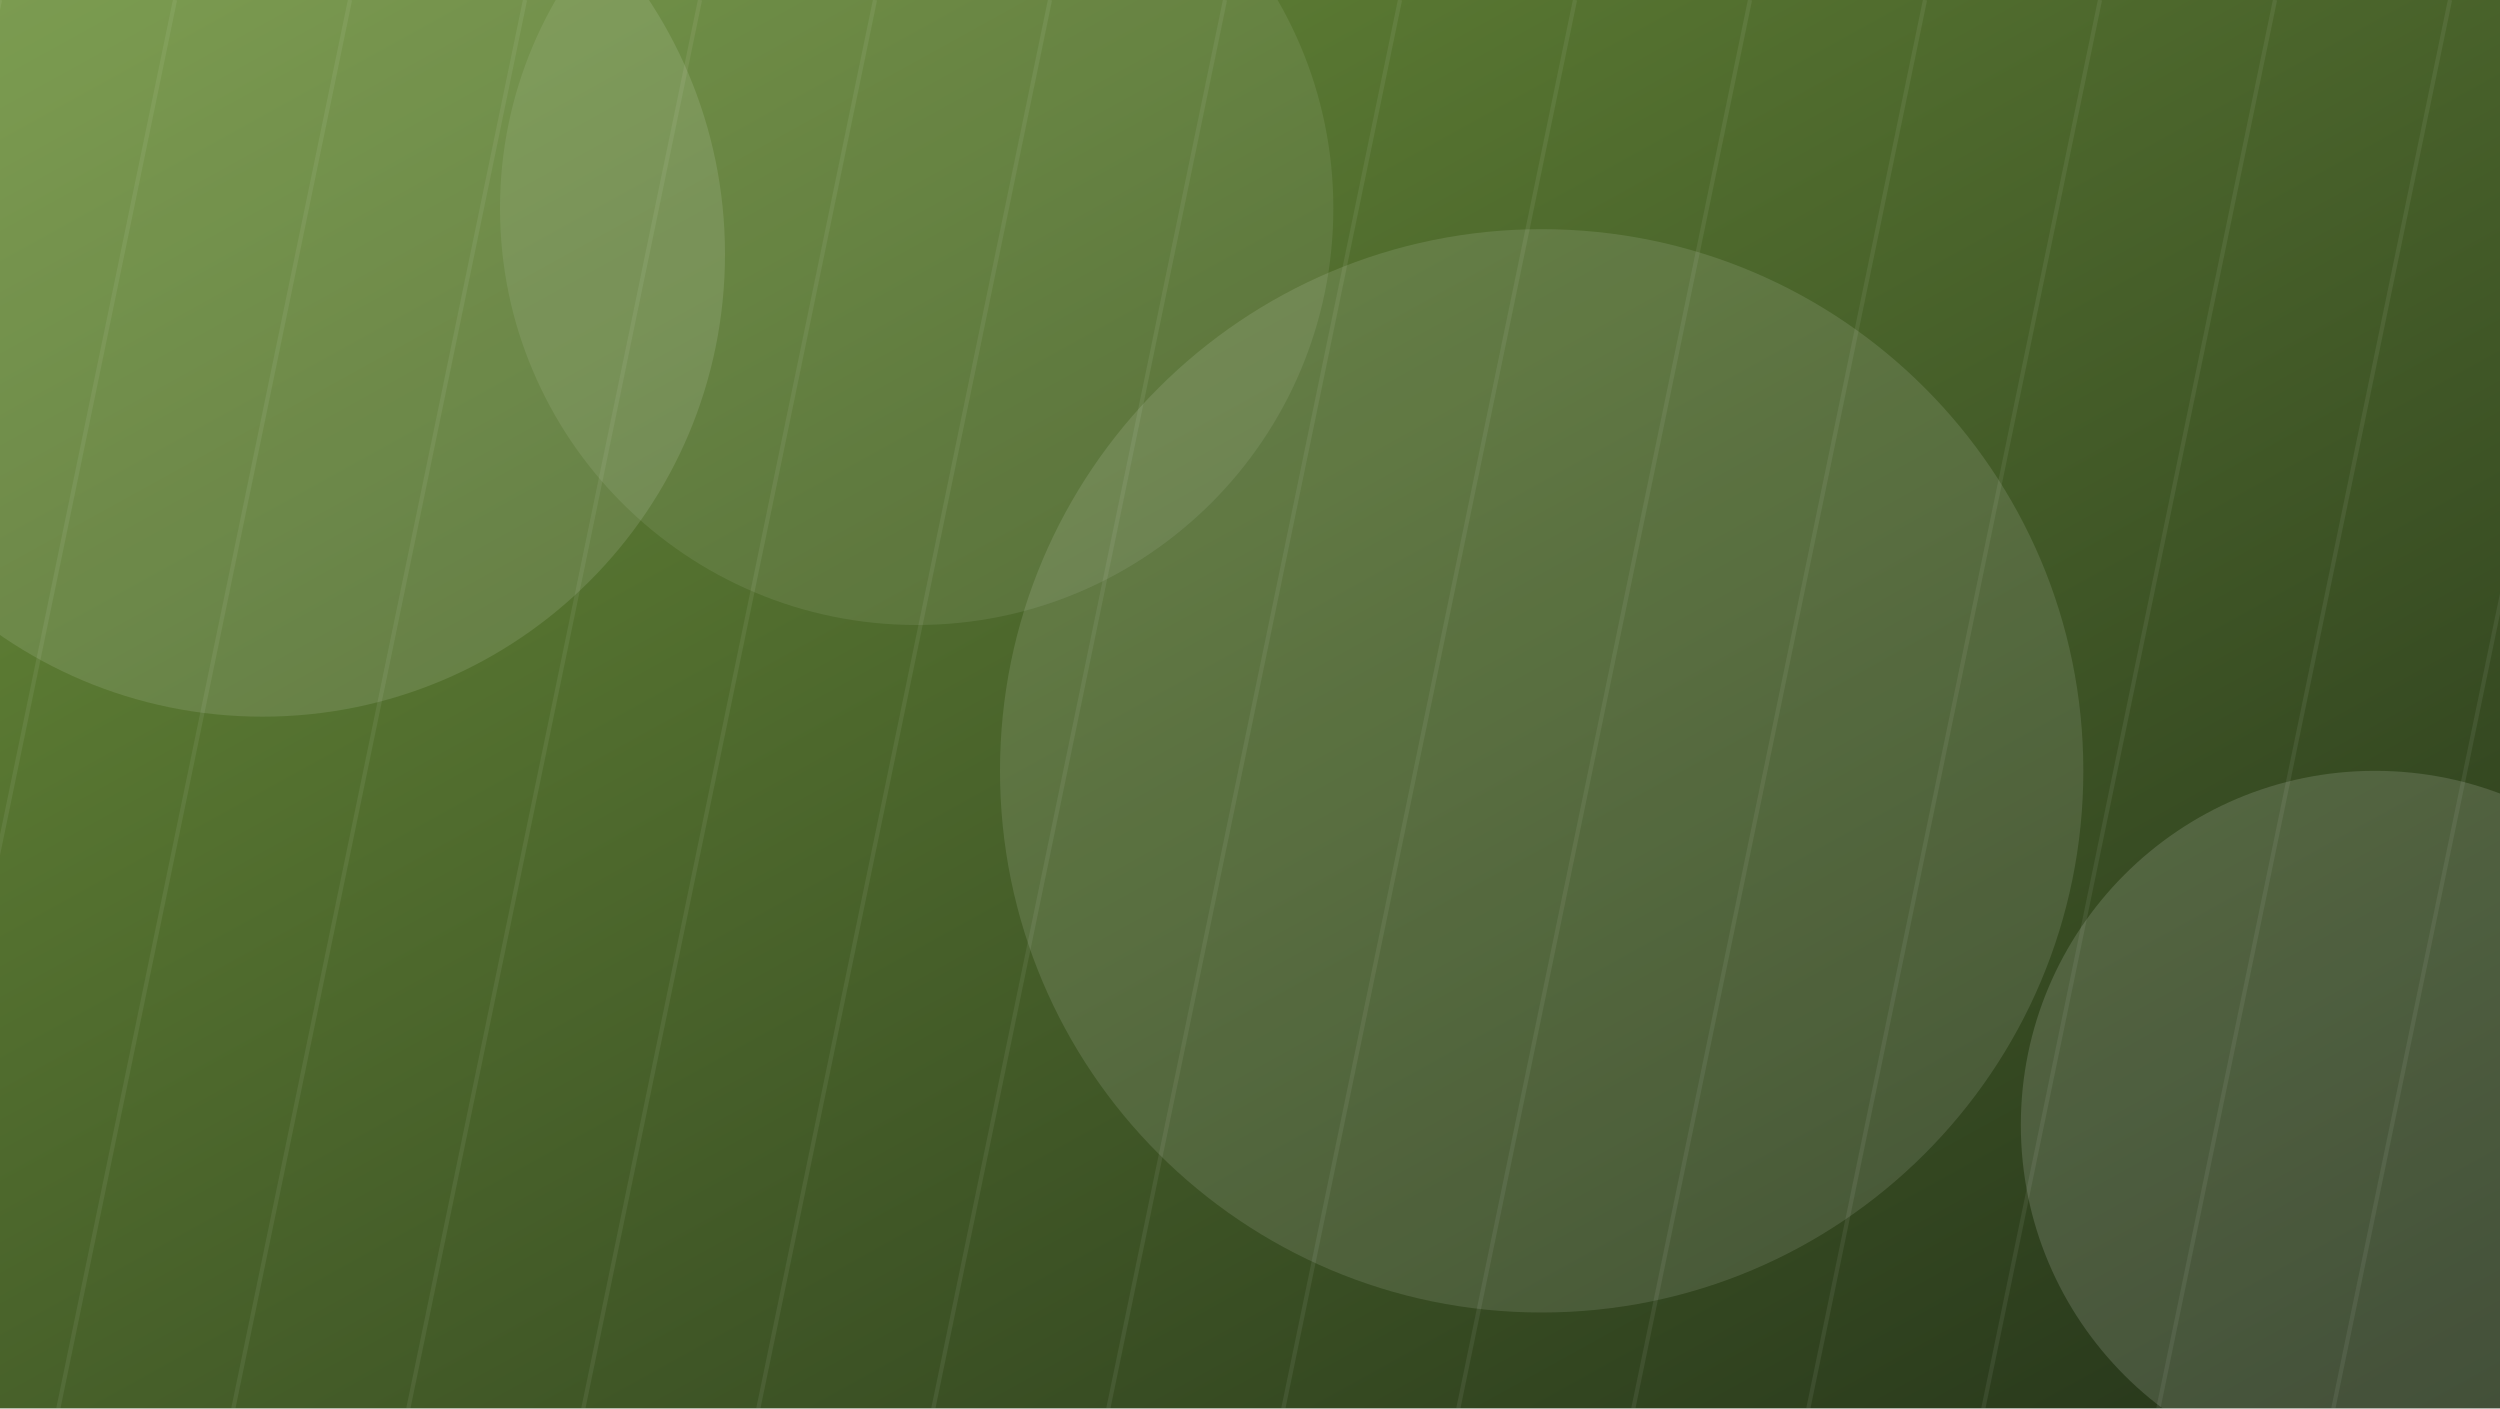
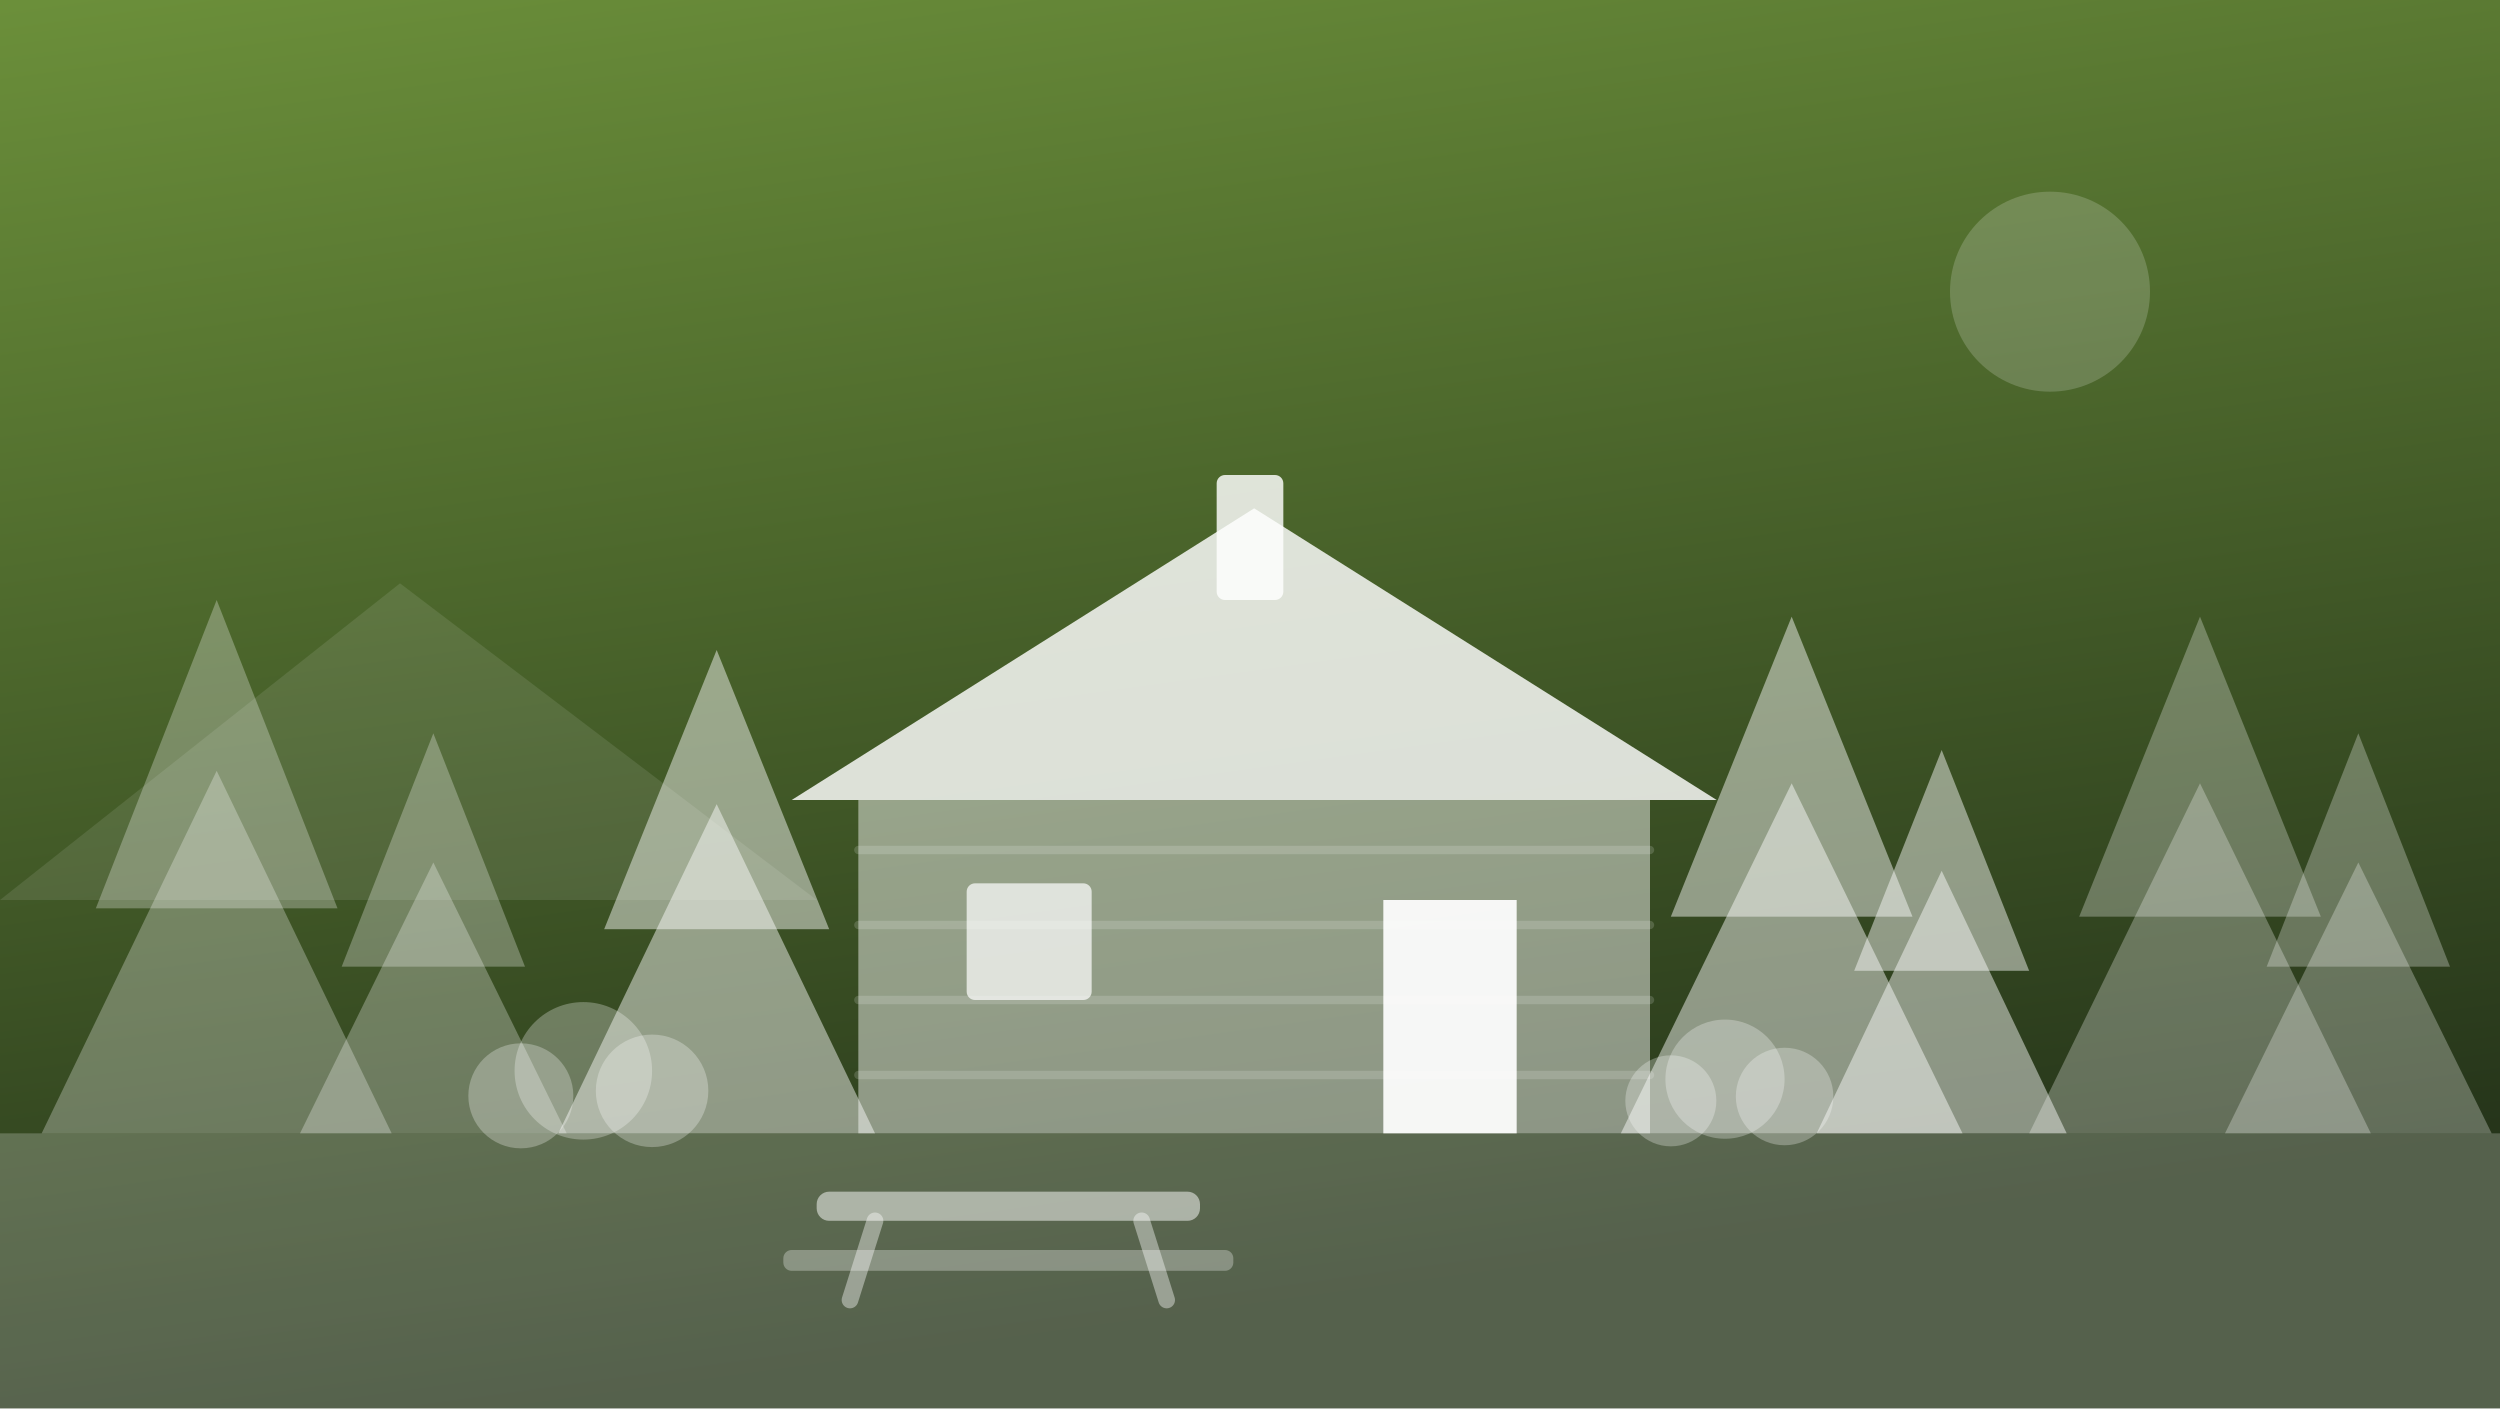
<svg xmlns="http://www.w3.org/2000/svg" viewBox="0 0 600 338" width="600" height="338" role="img" aria-hidden="true">
  <defs>
-     <linearGradient id="g" x1="0" y1="0" x2="1" y2="1">
+     <linearGradient id="bg" x1="0" y1="0" x2=".25" y2="1">
      <stop offset="0" stop-color="#6b8f3a" />
      <stop offset="1" stop-color="#25341a" />
    </linearGradient>
-     <clipPath id="c">
+     <clipPath id="cp">
      <rect width="600" height="338" />
    </clipPath>
  </defs>
-   <g clip-path="url(#c)">
-     <rect width="600" height="338" fill="url(#g)" />
-     <line x1="0" y1="0" x2="-70" y2="338" stroke="#fff" stroke-opacity=".07" stroke-width="1" />
-     <line x1="42" y1="0" x2="-28" y2="338" stroke="#fff" stroke-opacity=".07" stroke-width="1" />
-     <line x1="84" y1="0" x2="14" y2="338" stroke="#fff" stroke-opacity=".07" stroke-width="1" />
-     <line x1="126" y1="0" x2="56" y2="338" stroke="#fff" stroke-opacity=".07" stroke-width="1" />
-     <line x1="168" y1="0" x2="98" y2="338" stroke="#fff" stroke-opacity=".07" stroke-width="1" />
-     <line x1="210" y1="0" x2="140" y2="338" stroke="#fff" stroke-opacity=".07" stroke-width="1" />
-     <line x1="252" y1="0" x2="182" y2="338" stroke="#fff" stroke-opacity=".07" stroke-width="1" />
-     <line x1="294" y1="0" x2="224" y2="338" stroke="#fff" stroke-opacity=".07" stroke-width="1" />
-     <line x1="336" y1="0" x2="266" y2="338" stroke="#fff" stroke-opacity=".07" stroke-width="1" />
-     <line x1="378" y1="0" x2="308" y2="338" stroke="#fff" stroke-opacity=".07" stroke-width="1" />
-     <line x1="420" y1="0" x2="350" y2="338" stroke="#fff" stroke-opacity=".07" stroke-width="1" />
-     <line x1="462" y1="0" x2="392" y2="338" stroke="#fff" stroke-opacity=".07" stroke-width="1" />
-     <line x1="504" y1="0" x2="434" y2="338" stroke="#fff" stroke-opacity=".07" stroke-width="1" />
-     <line x1="546" y1="0" x2="476" y2="338" stroke="#fff" stroke-opacity=".07" stroke-width="1" />
-     <line x1="588" y1="0" x2="518" y2="338" stroke="#fff" stroke-opacity=".07" stroke-width="1" />
-     <line x1="630" y1="0" x2="560" y2="338" stroke="#fff" stroke-opacity=".07" stroke-width="1" />
-     <line x1="672" y1="0" x2="602" y2="338" stroke="#fff" stroke-opacity=".07" stroke-width="1" />
-     <line x1="714" y1="0" x2="644" y2="338" stroke="#fff" stroke-opacity=".07" stroke-width="1" />
-     <line x1="756" y1="0" x2="686" y2="338" stroke="#fff" stroke-opacity=".07" stroke-width="1" />
-     <circle cx="220" cy="50" r="100" fill="#fff" opacity="0.08" />
-     <circle cx="370" cy="185" r="130" fill="#fff" opacity="0.11" />
-     <circle cx="570" cy="270" r="85" fill="#fff" opacity="0.14" />
-     <circle cx="63" cy="61" r="111" fill="#fff" opacity="0.11" />
+   <g clip-path="url(#cp)">
+     <rect width="600" height="338" fill="url(#bg)" />
+     <circle cx="492" cy="70" r="24" fill="#fff" fill-opacity=".18" />
+     <path d="M0 216 L96 140 L196 216 Z" fill="#fff" fill-opacity=".1" />
+     <path d="M52 144 L23 218 L81 218 Z" fill="#fff" fill-opacity=".28" />
+     <path d="M52 185 L10 272 L94 272 Z" fill="#fff" fill-opacity=".28" />
+     <path d="M104 176 L82 232 L126 232 Z" fill="#fff" fill-opacity=".28" />
+     <path d="M104 207 L72 272 L136 272 Z" fill="#fff" fill-opacity=".28" />
+     <path d="M528 148 L499 220 L557 220 Z" fill="#fff" fill-opacity=".28" />
+     <path d="M528 188 L487 272 L569 272 Z" fill="#fff" fill-opacity=".28" />
+     <path d="M566 176 L544 232 L588 232 Z" fill="#fff" fill-opacity=".28" />
+     <path d="M566 207 L534 272 L598 272 Z" fill="#fff" fill-opacity=".28" />
+     <rect x="206" y="192" width="190" height="80" rx="0" fill="#fff" fill-opacity=".46" />
+     <line x1="206" y1="204" x2="396" y2="204" stroke="#fff" stroke-opacity=".16" stroke-width="2" stroke-linecap="round" />
+     <line x1="206" y1="222" x2="396" y2="222" stroke="#fff" stroke-opacity=".16" stroke-width="2" stroke-linecap="round" />
+     <line x1="206" y1="240" x2="396" y2="240" stroke="#fff" stroke-opacity=".16" stroke-width="2" stroke-linecap="round" />
+     <line x1="206" y1="258" x2="396" y2="258" stroke="#fff" stroke-opacity=".16" stroke-width="2" stroke-linecap="round" />
+     <path d="M190 192 L301 122 L412 192 Z" fill="#fff" fill-opacity=".82" />
+     <rect x="292" y="114" width="16" height="30" rx="2" fill="#fff" fill-opacity=".82" />
+     <rect x="232" y="212" width="30" height="28" rx="2" fill="#fff" fill-opacity=".7" />
+     <path d="M332 272 L332 216 L364 216 L364 272 Z" fill="#fff" fill-opacity=".92" />
+     <path d="M172 156 L145 223 L199 223 Z" fill="#fff" fill-opacity=".46" />
+     <path d="M172 193 L134 272 L210 272 Z" fill="#fff" fill-opacity=".46" />
+     <path d="M430 148 L401 220 L459 220 Z" fill="#fff" fill-opacity=".46" />
+     <path d="M430 188 L389 272 L471 272 Z" fill="#fff" fill-opacity=".46" />
+     <path d="M466 180 L445 233 L487 233 Z" fill="#fff" fill-opacity=".46" />
+     <path d="M466 209 L436 272 L496 272 Z" fill="#fff" fill-opacity=".46" />
+     <circle cx="140" cy="257.0" r="16.5" fill="#fff" fill-opacity=".28" />
+     <circle cx="125.0" cy="263.0" r="12.6" fill="#fff" fill-opacity=".28" />
+     <circle cx="156.5" cy="261.8" r="13.5" fill="#fff" fill-opacity=".28" />
+     <circle cx="414" cy="259.0" r="14.3" fill="#fff" fill-opacity=".28" />
+     <circle cx="401.0" cy="264.2" r="10.92" fill="#fff" fill-opacity=".28" />
+     <circle cx="428.3" cy="263.16" r="11.7" fill="#fff" fill-opacity=".28" />
+     <rect x="0" y="272" width="600" height="66" rx="0" fill="#fff" fill-opacity=".22" />
+     <rect x="196" y="286" width="92" height="7" rx="3" fill="#fff" fill-opacity=".5" />
+     <line x1="210" y1="293" x2="204" y2="312" stroke="#fff" stroke-opacity=".4" stroke-width="4" stroke-linecap="round" />
+     <line x1="274" y1="293" x2="280" y2="312" stroke="#fff" stroke-opacity=".4" stroke-width="4" stroke-linecap="round" />
+     <rect x="188" y="300" width="108" height="5" rx="2" fill="#fff" fill-opacity=".3" />
  </g>
</svg>
